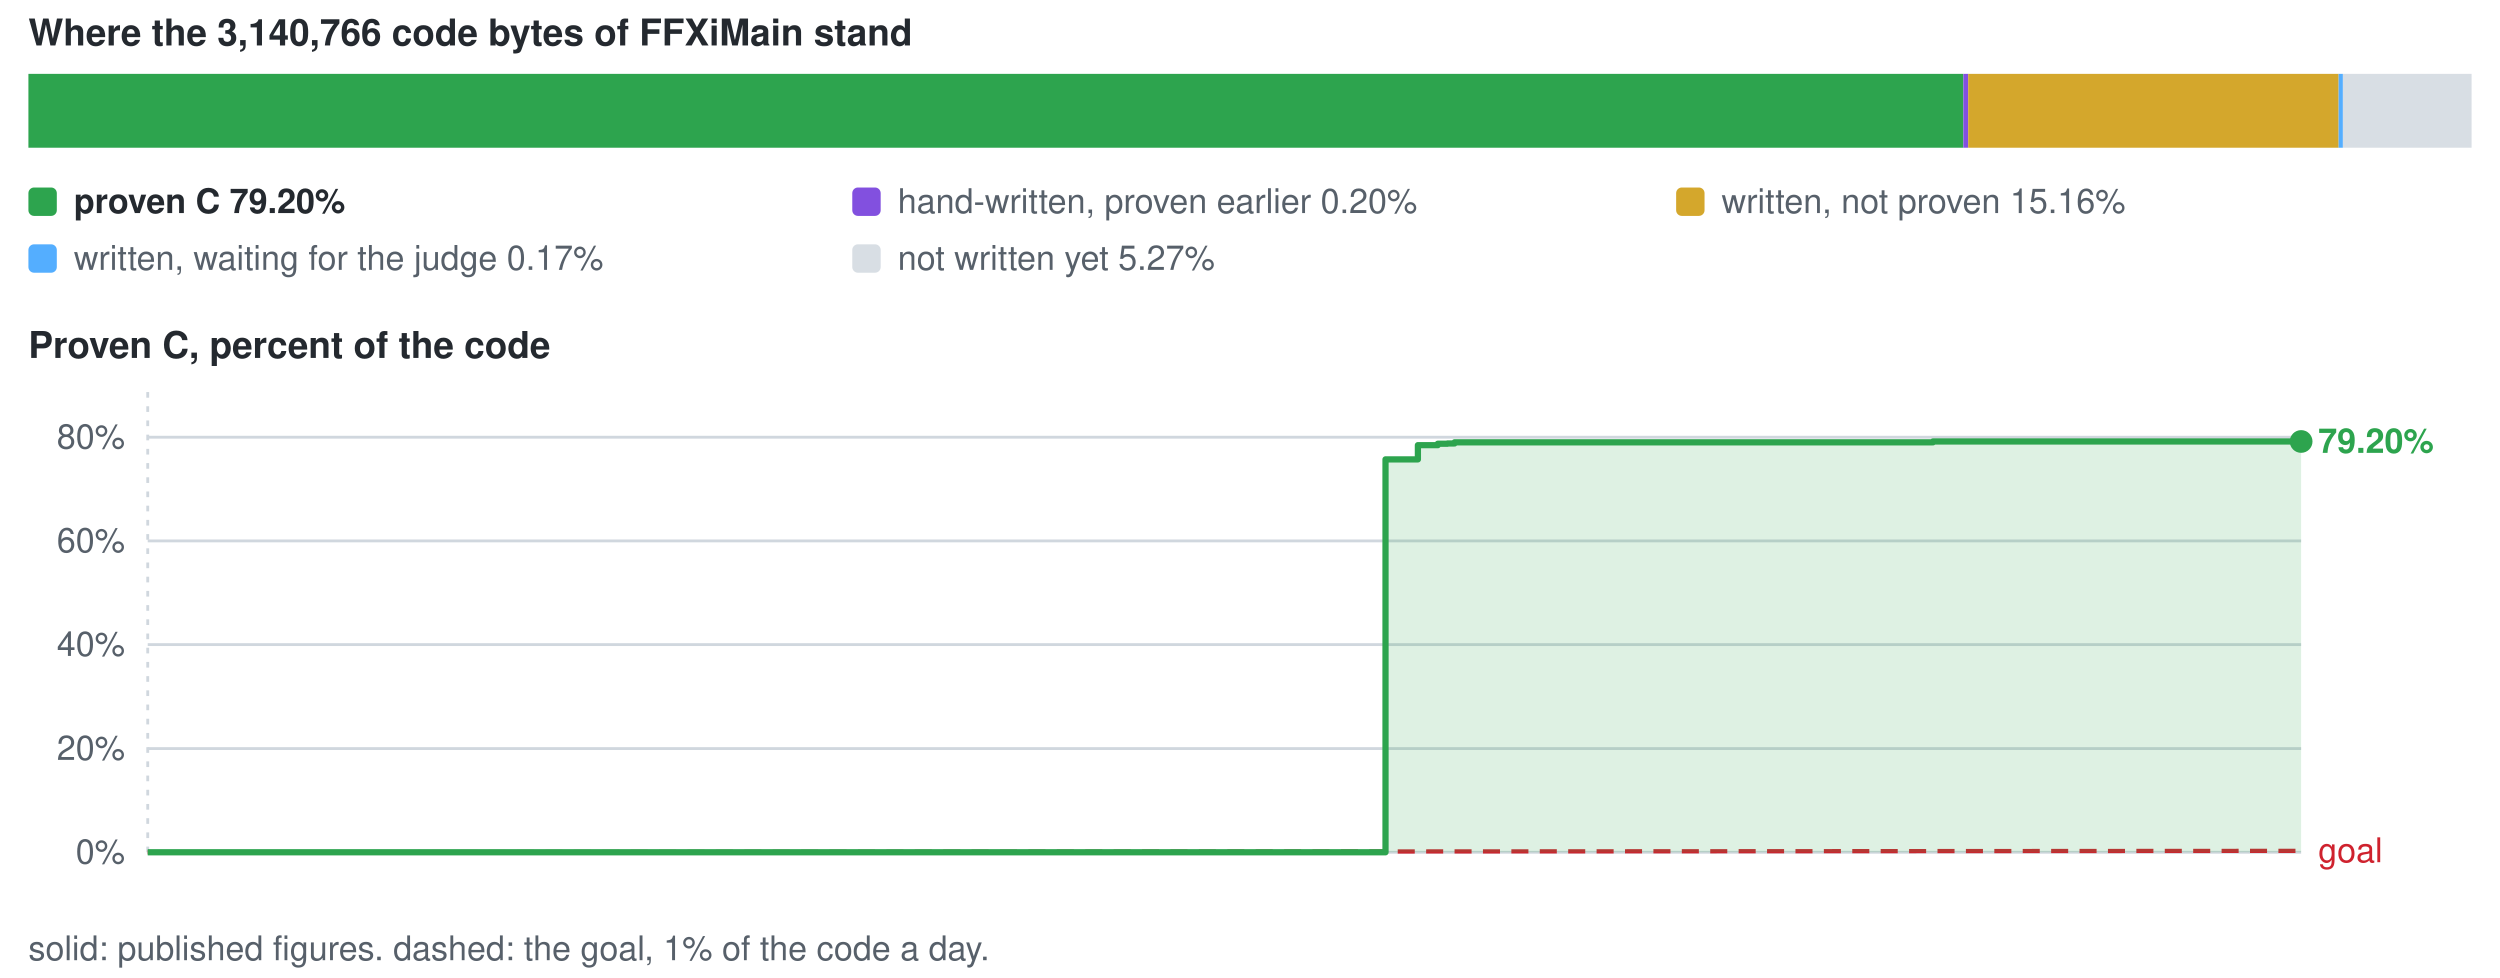
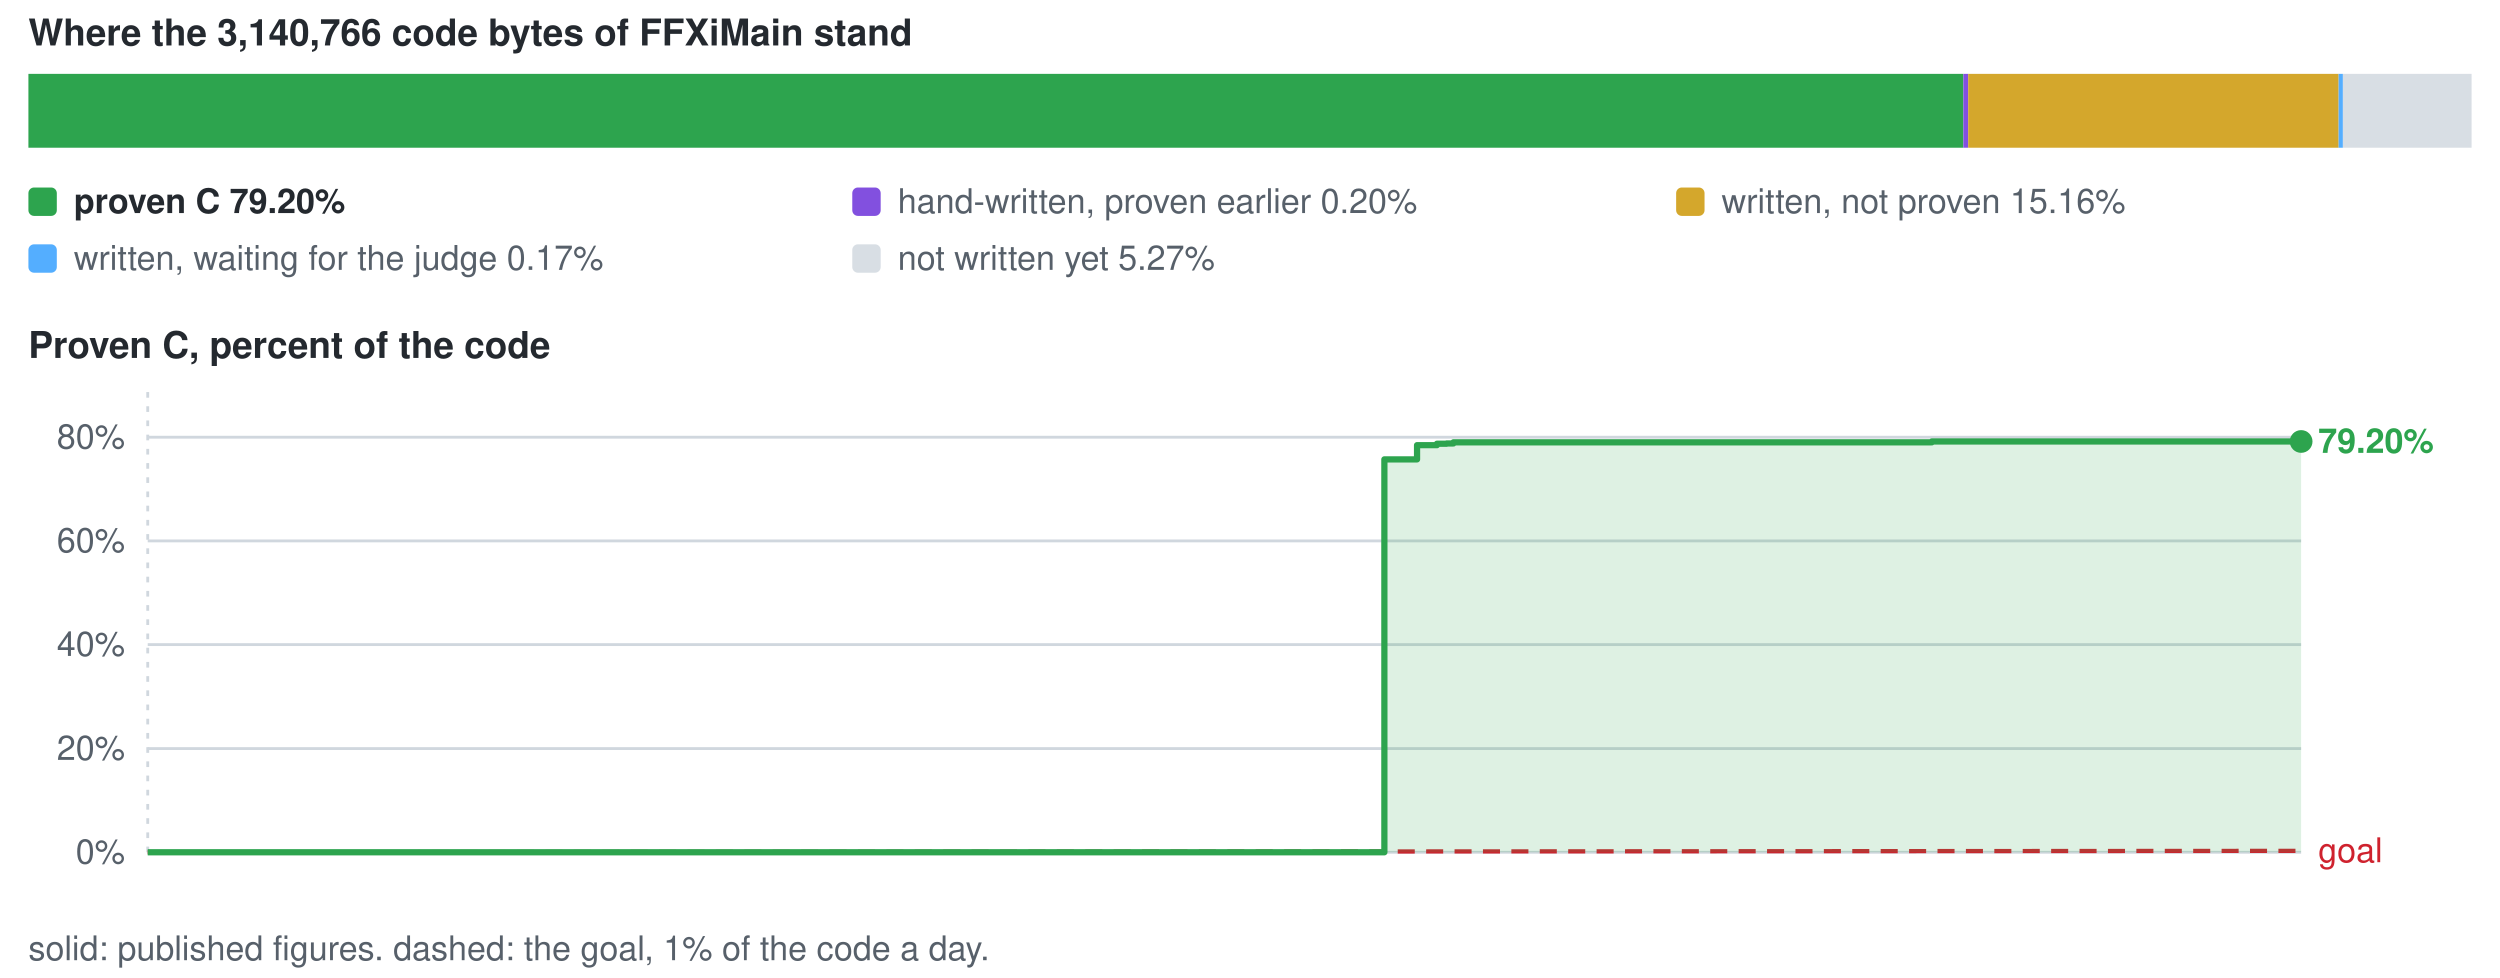
<svg xmlns="http://www.w3.org/2000/svg" viewBox="0 0 880 344" width="880" height="344" role="img" aria-label="conversion progress">
  <style>text{font-family:-apple-system,BlinkMacSystemFont,'Segoe UI',Helvetica,Arial,sans-serif;font-size:12px;fill:#57606a}.s{fill:#24292f;font-weight:600}.b{font-size:13px}</style>
  <text x="10" y="16" class="s b">Where the 3,140,766 code bytes of FFXiMain stand</text>
  <rect x="10.0" y="26" width="681.1" height="26" fill="#2da44e" />
  <rect x="691.1" y="26" width="1.7" height="26" fill="#8250df" />
  <rect x="692.8" y="26" width="130.4" height="26" fill="#d4a72c" />
  <rect x="823.2" y="26" width="1.5" height="26" fill="#54aeff" />
  <rect x="824.7" y="26" width="45.3" height="26" fill="#d8dee4" />
  <rect x="10" y="66" width="10" height="10" rx="2" fill="#2da44e" />
  <text x="26" y="75" class="s">proven C 79.20%</text>
  <rect x="300" y="66" width="10" height="10" rx="2" fill="#8250df" />
  <text x="316" y="75">hand-written, proven earlier 0.20%</text>
  <rect x="590" y="66" width="10" height="10" rx="2" fill="#d4a72c" />
  <text x="606" y="75">written, not proven 15.16%</text>
  <rect x="10" y="86" width="10" height="10" rx="2" fill="#54aeff" />
  <text x="26" y="95">written, waiting for the judge 0.17%</text>
  <rect x="300" y="86" width="10" height="10" rx="2" fill="#d8dee4" />
  <text x="316" y="95">not written yet 5.27%</text>
  <text x="10" y="126" class="s b">Proven C, percent of the code</text>
  <line x1="52" y1="300.0" x2="810" y2="300.0" stroke="#d0d7de" stroke-width="1" />
  <text x="44" y="304.0" text-anchor="end">0%</text>
  <line x1="52" y1="263.5" x2="810" y2="263.5" stroke="#d0d7de" stroke-width="1" />
  <text x="44" y="267.5" text-anchor="end">20%</text>
  <line x1="52" y1="226.9" x2="810" y2="226.9" stroke="#d0d7de" stroke-width="1" />
  <text x="44" y="230.9" text-anchor="end">40%</text>
  <line x1="52" y1="190.4" x2="810" y2="190.4" stroke="#d0d7de" stroke-width="1" />
  <text x="44" y="194.4" text-anchor="end">60%</text>
  <line x1="52" y1="153.9" x2="810" y2="153.9" stroke="#d0d7de" stroke-width="1" />
  <text x="44" y="157.9" text-anchor="end">80%</text>
  <line x1="52.0" y1="138" x2="52.0" y2="300" stroke="#d0d7de" stroke-width="1" stroke-dasharray="2 3" />
  <line x1="52.0" y1="300.0" x2="810.0" y2="299.5" stroke="#cf222e" stroke-width="1.5" stroke-dasharray="6 4" />
  <text x="816.0" y="303.5" style="fill:#cf222e">goal</text>
-   <path d="M52.0 300.0 H487.7 V161.7 H499.1 V156.7 H506.1 V156.2 H509.5 V156.1 H512.0 V155.7 H512.5 V155.7 H680.4 V155.4 H741.2 V155.4 H810.0 V155.4 V300.0 H52.0 Z" fill="#2da44e" fill-opacity="0.16" />
-   <path d="M52.0 300.0 H487.7 V161.7 H499.1 V156.7 H506.1 V156.2 H509.5 V156.1 H512.0 V155.7 H512.5 V155.7 H680.4 V155.4 H741.2 V155.4 H810.0 V155.4" fill="none" stroke="#2da44e" stroke-width="2.2" stroke-linejoin="round" />
+   <path d="M52.0 300.0 H487.3 V161.7 H498.8 V156.7 H505.8 V156.2 H509.2 V156.1 H511.6 V155.7 H512.2 V155.7 H680.0 V155.4 H740.7 V155.4 H809.7 V155.4 H810.0 V155.4 V300.0 H52.0 Z" fill="#2da44e" fill-opacity="0.16" />
+   <path d="M52.0 300.0 H487.3 V161.7 H498.8 V156.7 H505.8 V156.2 H509.2 V156.1 H511.6 V155.7 H512.2 V155.7 H680.0 V155.4 H740.7 V155.4 H809.7 V155.4 H810.0 V155.4" fill="none" stroke="#2da44e" stroke-width="2.2" stroke-linejoin="round" />
  <circle cx="810.0" cy="155.4" r="4" fill="#2da44e" />
  <text x="816.0" y="159.4" class="s" style="fill:#2da44e">79.20%</text>
  <text x="10" y="338">solid: published figures. dashed: the goal, 1% of the code a day.</text>
</svg>
